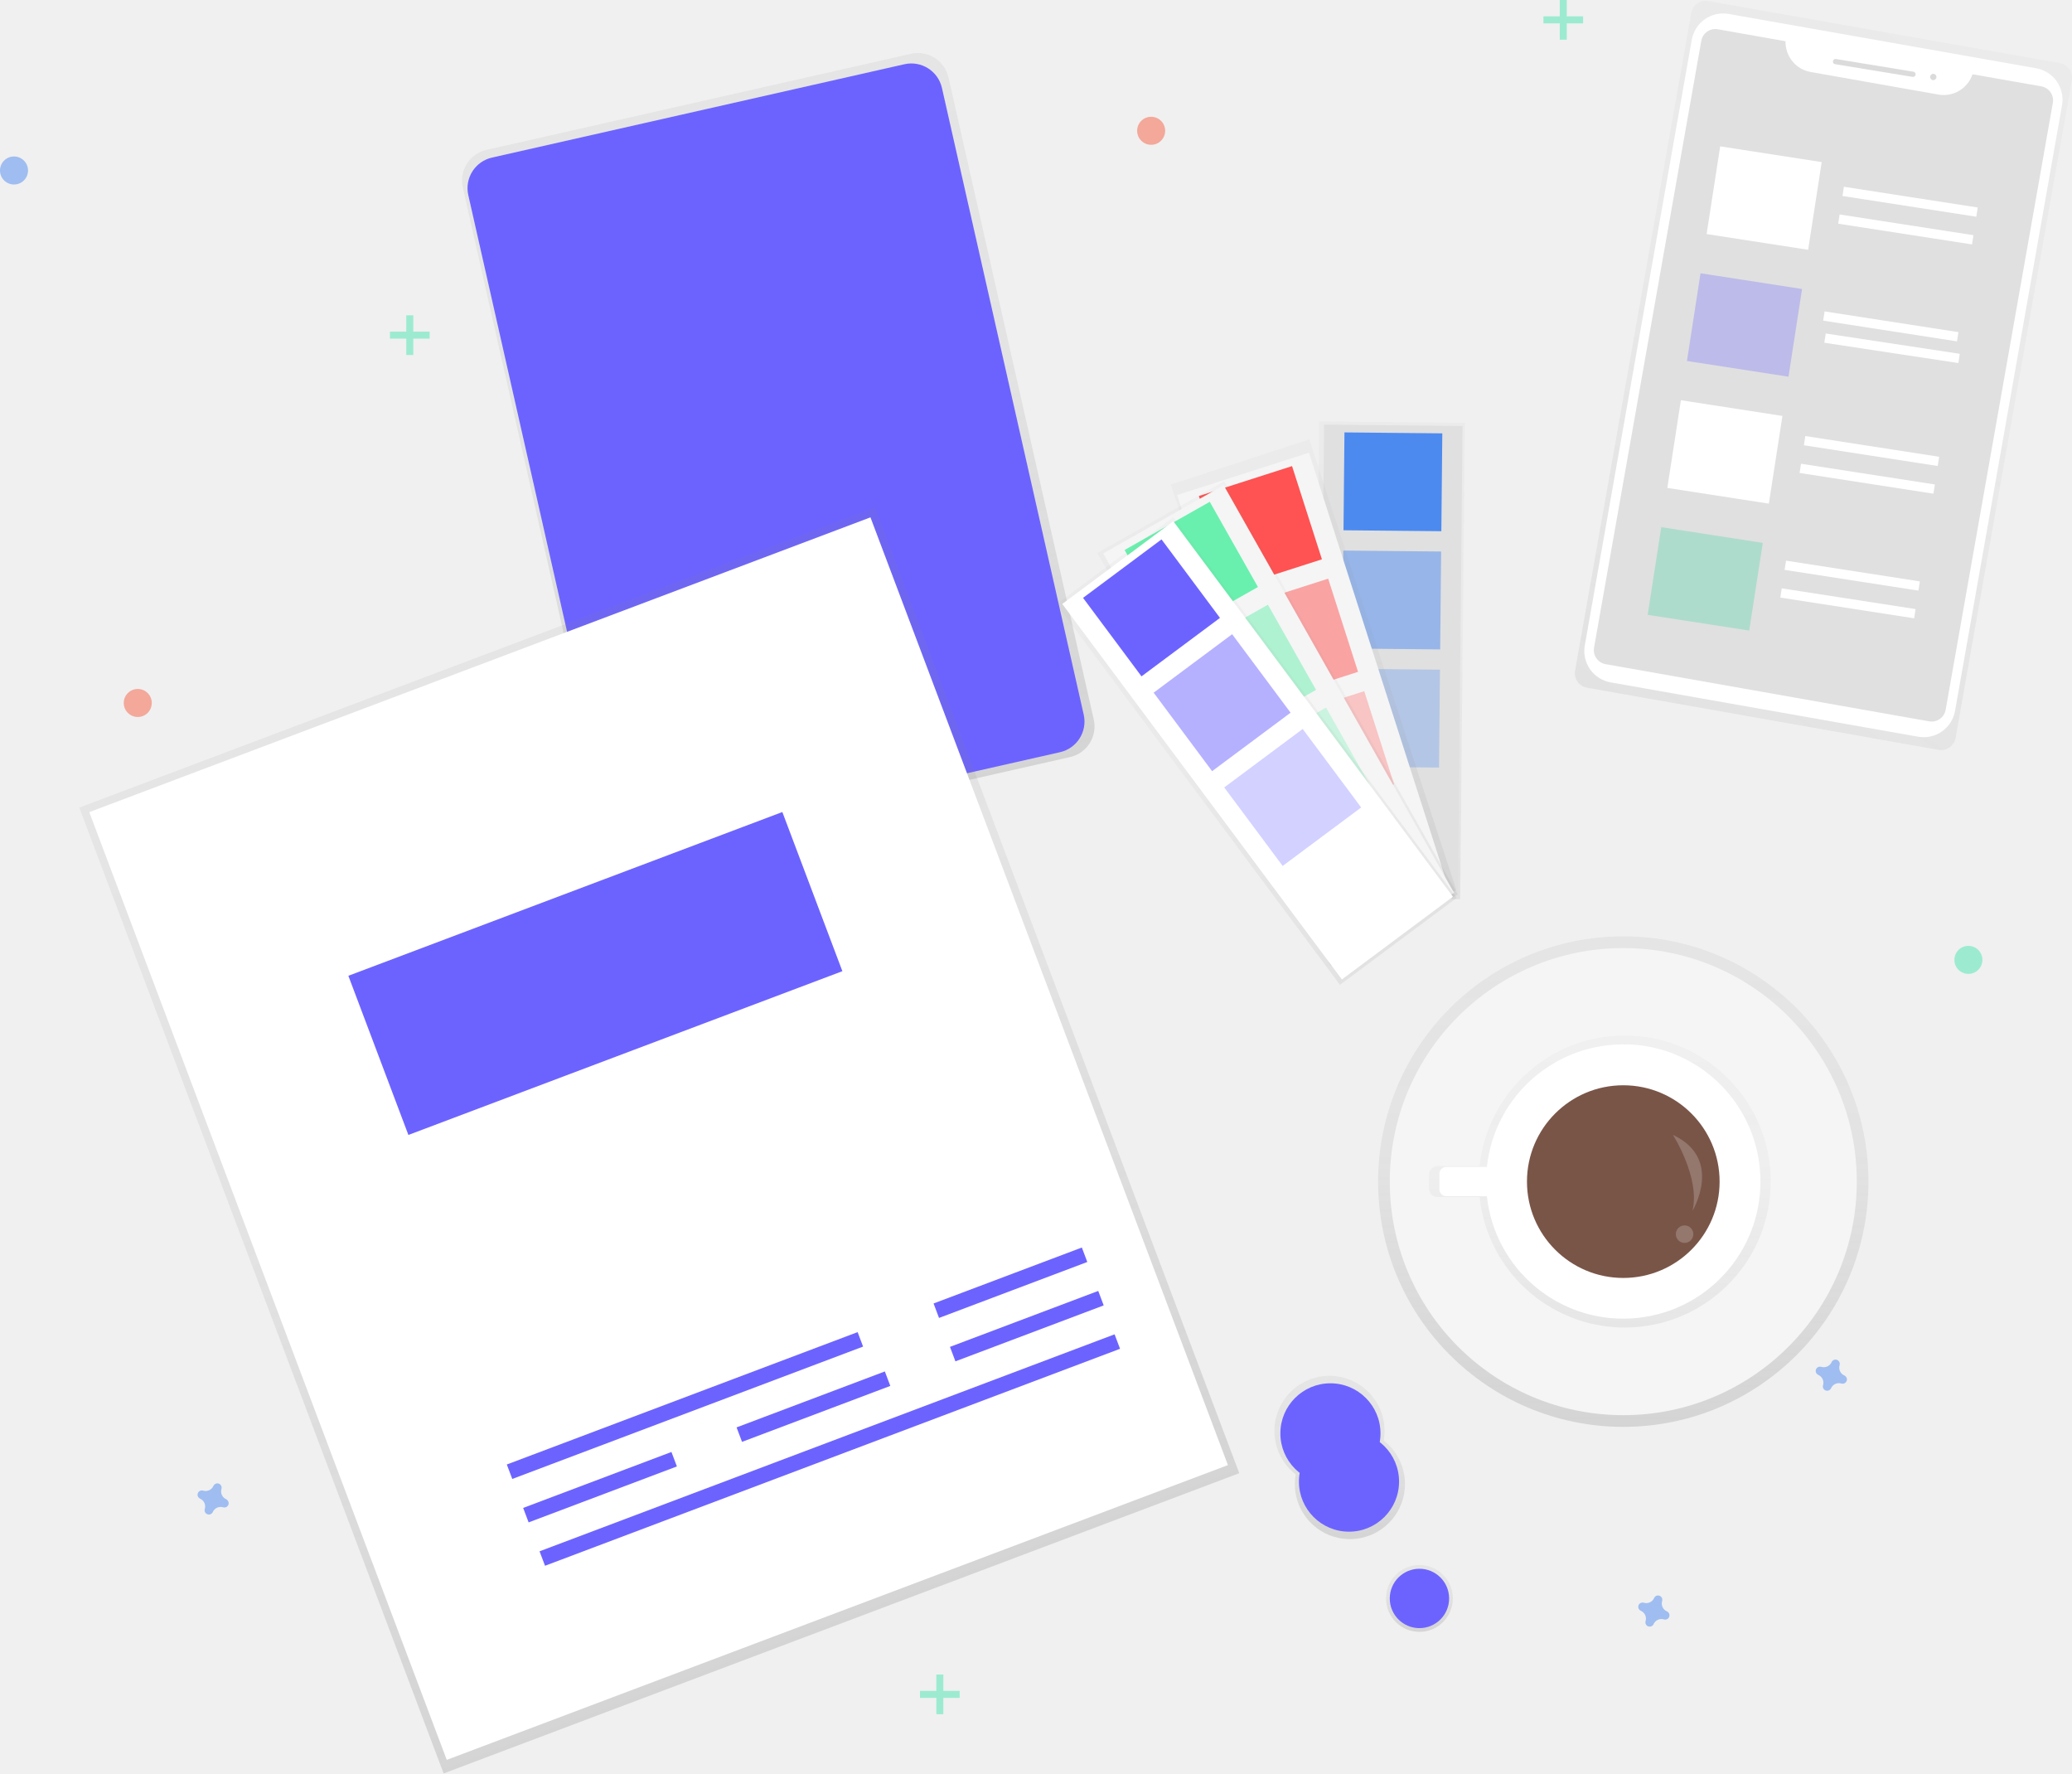
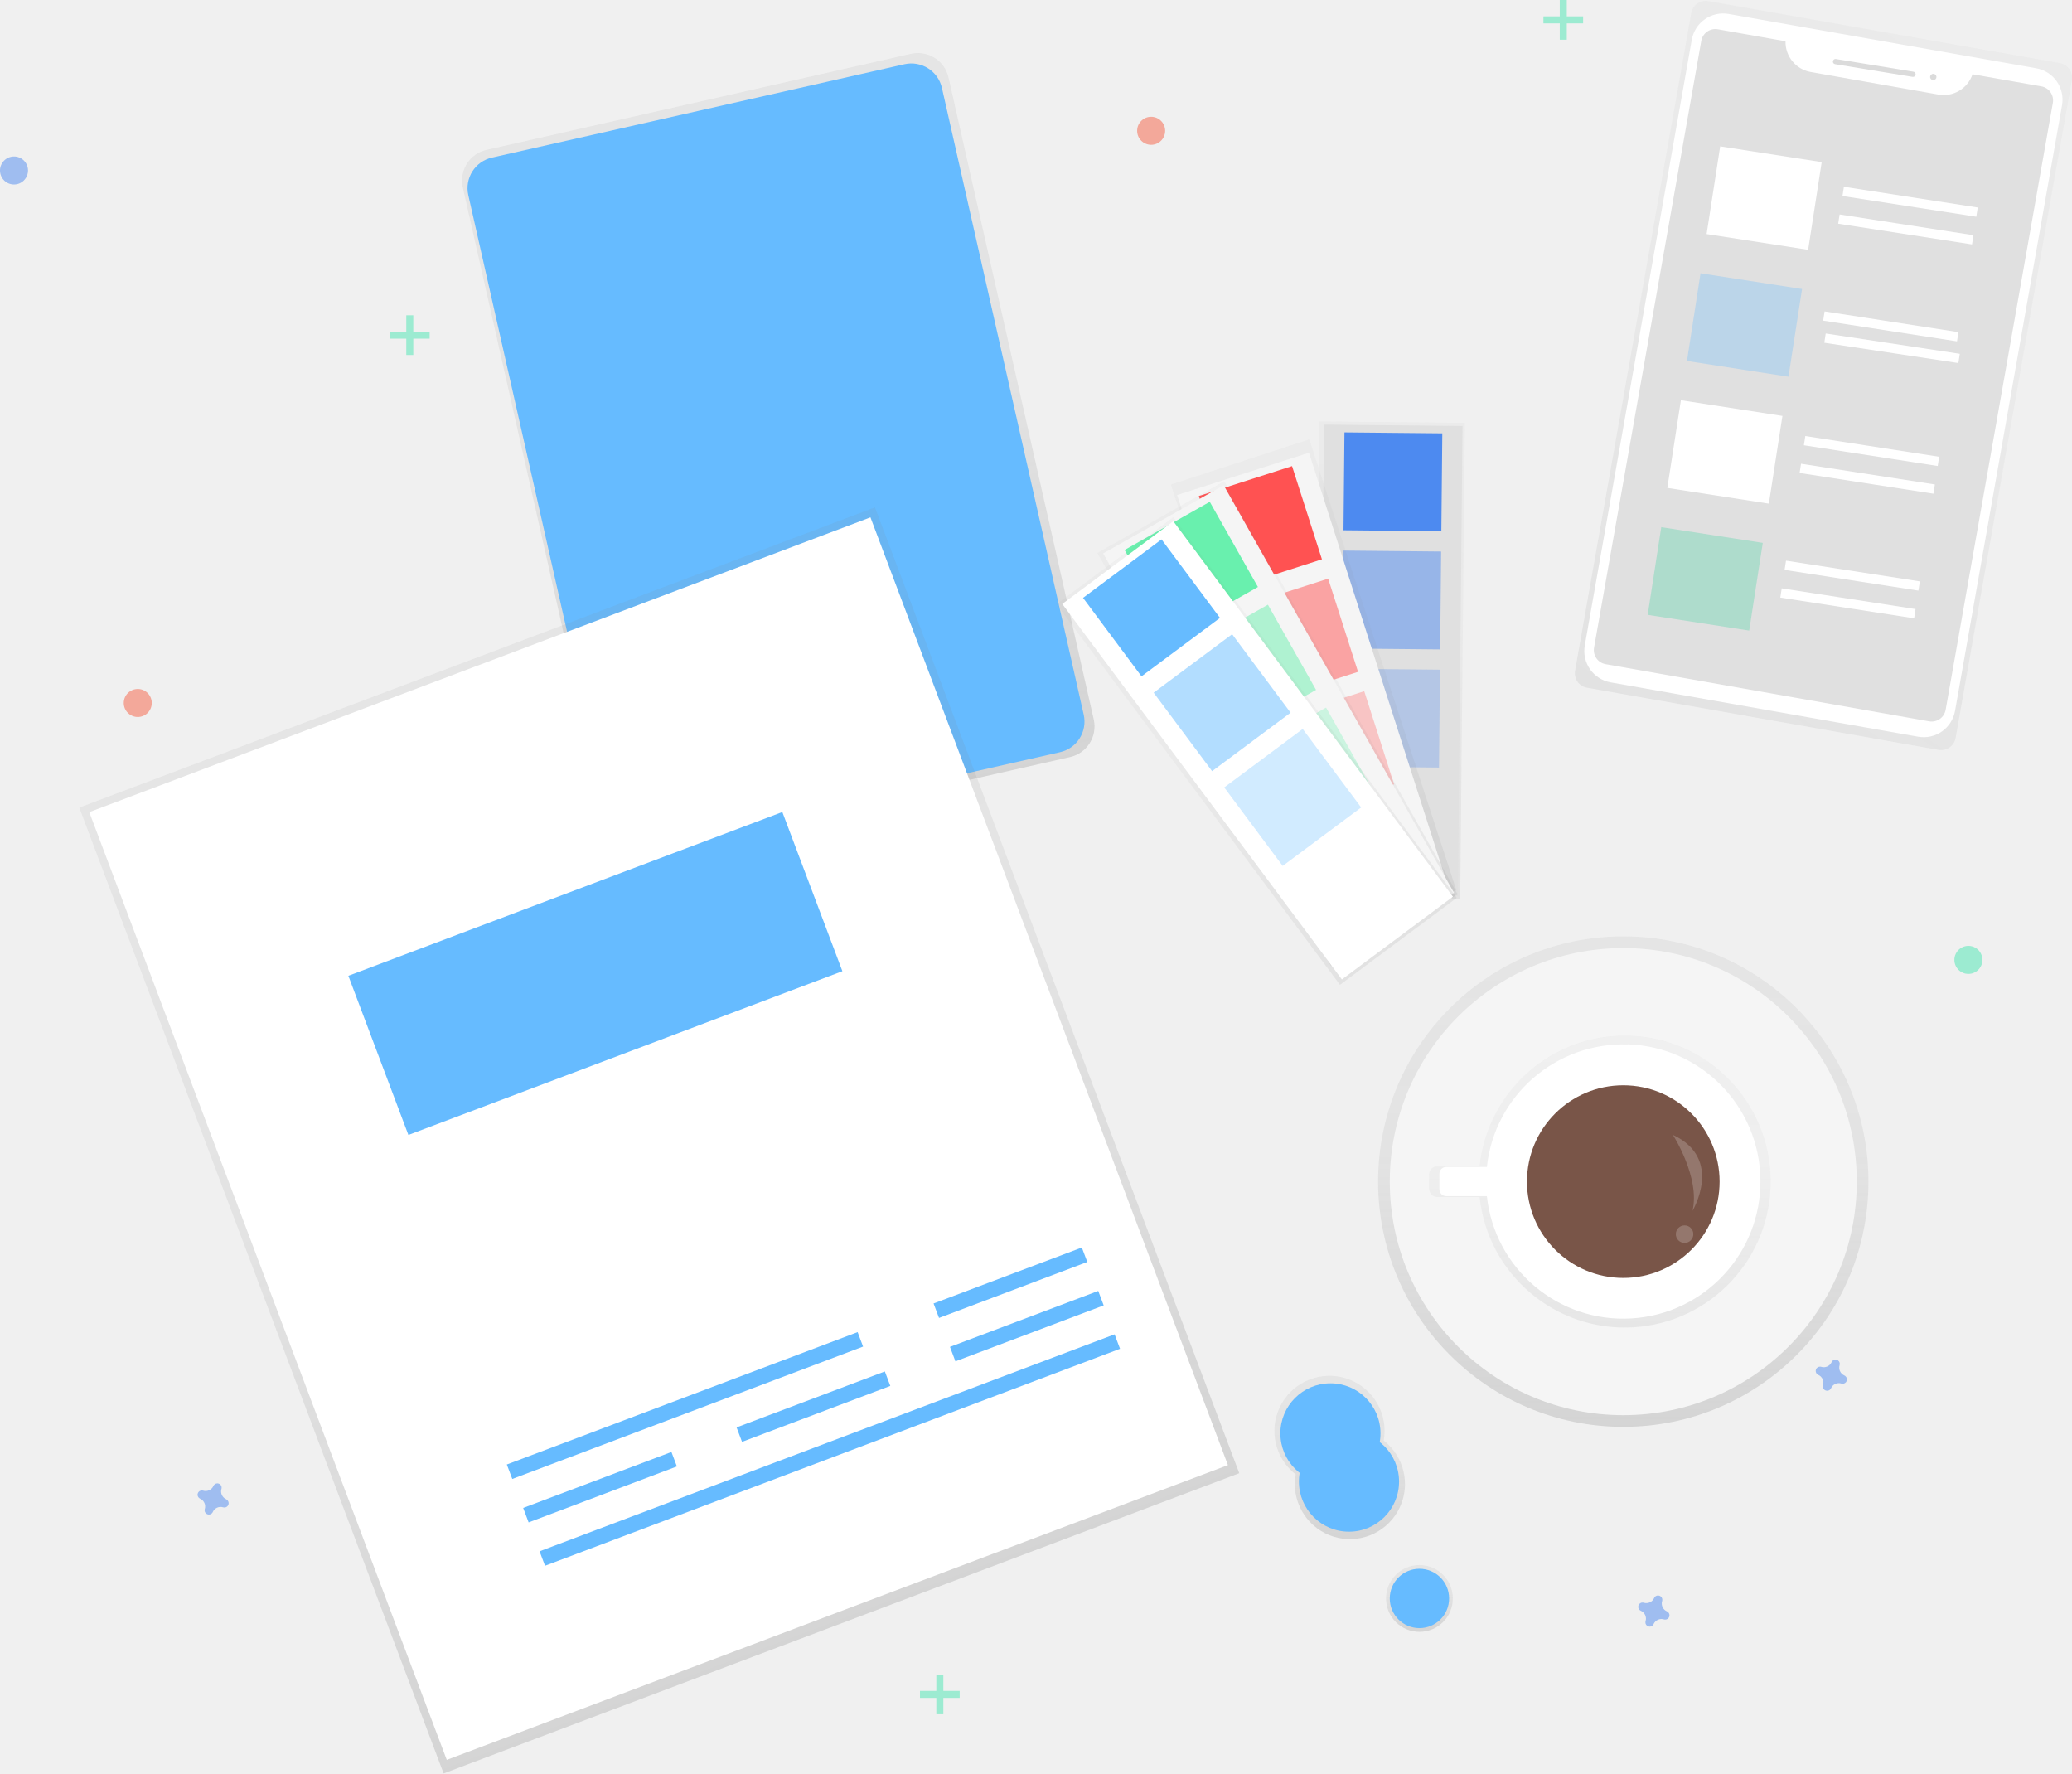
<svg xmlns="http://www.w3.org/2000/svg" xmlns:xlink="http://www.w3.org/1999/xlink" id="fd98f290-bdbd-41ad-9185-4f92a0827468" data-name="Layer 1" width="887.37" height="759.32" viewBox="0 0 887.37 759.32">
  <defs>
    <linearGradient id="ab48fab4-1a3a-4565-a1dd-23d89fd365cf" x1="506.4" y1="439.52" x2="506.4" y2="130.8" gradientTransform="translate(-16.76 -20.68)" gradientUnits="userSpaceOnUse">
      <stop offset="0" stop-color="gray" stop-opacity="0.25" />
      <stop offset="0.54" stop-color="gray" stop-opacity="0.12" />
      <stop offset="1" stop-color="gray" stop-opacity="0.1" />
    </linearGradient>
    <linearGradient id="a68eda16-7e6e-484a-894e-52183ea866cc" x1="379.37" y1="769.66" x2="379.37" y2="327.66" gradientTransform="translate(59.33 9.94)" xlink:href="#ab48fab4-1a3a-4565-a1dd-23d89fd365cf" />
    <linearGradient id="b0d88756-d88b-4a02-be14-660768bdd804" x1="730.07" y1="729.34" x2="730.07" y2="659.46" gradientTransform="matrix(1, 0, 0, 1, 0, 0)" xlink:href="#ab48fab4-1a3a-4565-a1dd-23d89fd365cf" />
    <linearGradient id="e6f2f6b5-2b68-4848-b62f-d9b5850c3deb" x1="607.9" y1="698.71" x2="607.9" y2="670.12" gradientTransform="matrix(1, 0, 0, 1, 0, 0)" xlink:href="#ab48fab4-1a3a-4565-a1dd-23d89fd365cf" />
    <linearGradient id="b134ff68-cb39-4cfd-bf75-f7fb44484362" x1="854.95" y1="374.84" x2="985.81" y2="65.83" gradientTransform="translate(1157.56 -689.29) rotate(90)" xlink:href="#ab48fab4-1a3a-4565-a1dd-23d89fd365cf" />
    <linearGradient id="beb20c34-eb80-40f7-968f-b875364a860c" x1="485.61" y1="585.05" x2="485.61" y2="381.09" gradientTransform="translate(1234.58 -132.52) rotate(90)" xlink:href="#ab48fab4-1a3a-4565-a1dd-23d89fd365cf" />
    <linearGradient id="b1467891-0fbb-448a-b42d-01092438b165" x1="509.53" y1="656.67" x2="509.53" y2="453.47" gradientTransform="translate(209.29 -186.27)" xlink:href="#ab48fab4-1a3a-4565-a1dd-23d89fd365cf" />
    <linearGradient id="b7804cc0-88d6-4098-bbd9-f0ab3b030916" x1="502.64" y1="656.89" x2="502.64" y2="453.69" gradientTransform="translate(200.82 -175.06)" xlink:href="#ab48fab4-1a3a-4565-a1dd-23d89fd365cf" />
    <linearGradient id="f8d17f7c-6e49-4c6a-b441-936dbb48e9bd" x1="504.18" y1="668.85" x2="504.18" y2="465.65" gradientTransform="translate(190.32 -175.35)" xlink:href="#ab48fab4-1a3a-4565-a1dd-23d89fd365cf" />
    <linearGradient id="b0ab205f-3801-4118-a414-0807a30e3219" x1="695.2" y1="610.94" x2="695.2" y2="400.94" gradientTransform="matrix(1, 0, 0, 1, 0, 0)" xlink:href="#ab48fab4-1a3a-4565-a1dd-23d89fd365cf" />
    <linearGradient id="a0a0431d-7c47-4284-80c0-90cfee7a0ee6" x1="841.52" y1="638.78" x2="841.52" y2="513.78" gradientTransform="matrix(1, 0, 0, 1, 0, 0)" xlink:href="#ab48fab4-1a3a-4565-a1dd-23d89fd365cf" />
  </defs>
  <rect x="383" y="110.12" width="213.27" height="308.72" rx="13.44" transform="translate(-202.62 44.27) rotate(-12.75)" fill="url(#ab48fab4-1a3a-4565-a1dd-23d89fd365cf)" />
-   <rect x="384.68" y="114.08" width="207.97" height="302.01" rx="13.44" transform="translate(-202.78 44.07) rotate(-12.75)" fill="#6c63ff" />
+   <rect x="384.68" y="114.08" width="207.97" height="302.01" rx="13.44" transform="translate(-202.78 44.07) rotate(-12.75)" fill="#66bbff" />
  <rect x="256.6" y="337.6" width="364.19" height="442" transform="translate(-325.28 120.51) rotate(-20.67)" fill="url(#a68eda16-7e6e-484a-894e-52183ea866cc)" />
  <rect x="259.62" y="340.97" width="357.57" height="433.72" transform="translate(-325.03 120.36) rotate(-20.67)" fill="#fff" />
-   <rect x="369.4" y="668.81" width="160.58" height="6.62" transform="translate(-364.65 131.7) rotate(-20.67)" fill="#6c63ff" />
-   <rect x="380.12" y="687.86" width="263.21" height="6.62" transform="translate(-367.38 154.83) rotate(-20.67)" fill="#6c63ff" />
-   <rect x="555.14" y="616.21" width="67.87" height="6.62" transform="translate(-337.1 177.53) rotate(-20.67)" fill="#6c63ff" />
-   <rect x="379.39" y="703.76" width="67.87" height="6.62" transform="translate(-379.33 121.12) rotate(-20.67)" fill="#6c63ff" />
-   <rect x="470.78" y="669.28" width="67.87" height="6.62" transform="translate(-361.27 151.16) rotate(-20.67)" fill="#6c63ff" />
-   <rect x="562.16" y="634.8" width="67.87" height="6.62" transform="translate(-343.21 181.2) rotate(-20.67)" fill="#6c63ff" />
-   <rect x="311.99" y="450.71" width="198.65" height="72.84" transform="translate(-301.81 106.24) rotate(-20.67)" fill="#6c63ff" />
+   <rect x="369.4" y="668.81" width="160.58" height="6.62" transform="translate(-364.65 131.7) rotate(-20.67)" fill="#66bbff" />
+   <rect x="380.12" y="687.86" width="263.21" height="6.62" transform="translate(-367.38 154.83) rotate(-20.67)" fill="#66bbff" />
+   <rect x="555.14" y="616.21" width="67.87" height="6.62" transform="translate(-337.1 177.53) rotate(-20.67)" fill="#66bbff" />
+   <rect x="379.39" y="703.76" width="67.87" height="6.62" transform="translate(-379.33 121.12) rotate(-20.67)" fill="#66bbff" />
+   <rect x="470.78" y="669.28" width="67.87" height="6.62" transform="translate(-361.27 151.16) rotate(-20.67)" fill="#66bbff" />
+   <rect x="562.16" y="634.8" width="67.87" height="6.62" transform="translate(-343.21 181.2) rotate(-20.67)" fill="#66bbff" />
+   <rect x="311.99" y="450.71" width="198.65" height="72.84" transform="translate(-301.81 106.24) rotate(-20.67)" fill="#66bbff" />
  <path d="M748.93,687.15a24.07,24.07,0,0,0,.36-4.11,23.59,23.59,0,1,0-38.07,18.61,23.18,23.18,0,0,0-.37,4.11,23.59,23.59,0,1,0,38.08-18.61Z" transform="translate(-156.32 -70.34)" fill="url(#b0d88756-d88b-4a02-be14-660768bdd804)" />
-   <circle cx="577.73" cy="634.39" r="21.44" fill="#6c63ff" />
+   <circle cx="577.73" cy="634.39" r="21.44" fill="#66bbff" />
  <circle cx="607.9" cy="684.42" r="14.3" fill="url(#e6f2f6b5-2b68-4848-b62f-d9b5850c3deb)" />
-   <circle cx="607.9" cy="684.42" r="12.71" fill="#6c63ff" />
-   <circle cx="569.78" cy="613.74" r="21.44" fill="#6c63ff" />
+   <circle cx="607.9" cy="684.42" r="12.71" fill="#66bbff" />
+   <circle cx="569.78" cy="613.74" r="21.44" fill="#66bbff" />
  <g opacity="0.5">
    <rect x="668" width="3" height="17" fill="#47e6b1" />
    <rect x="824.32" y="70.34" width="3" height="17" transform="translate(748.34 -817.32) rotate(90)" fill="#47e6b1" />
  </g>
  <g opacity="0.5">
    <rect x="174" y="135" width="3" height="17" fill="#47e6b1" />
    <rect x="330.32" y="205.34" width="3" height="17" transform="translate(389.34 -188.32) rotate(90)" fill="#47e6b1" />
  </g>
  <g opacity="0.5">
    <rect x="401" y="717" width="3" height="17" fill="#47e6b1" />
    <rect x="557.32" y="787.34" width="3" height="17" transform="translate(1198.34 166.68) rotate(90)" fill="#47e6b1" />
  </g>
  <path d="M946.21,659.29a3.67,3.67,0,0,1-2.05-4.44,1.89,1.89,0,0,0,.08-.4h0a1.84,1.84,0,0,0-3.31-1.23h0a1.9,1.9,0,0,0-.2.37,3.68,3.68,0,0,1-4.45,2,1.77,1.77,0,0,0-.4-.08h0a1.84,1.84,0,0,0-1.22,3.31h0a1.62,1.62,0,0,0,.36.21,3.68,3.68,0,0,1,2.05,4.44,1.15,1.15,0,0,0-.08.41h0a1.84,1.84,0,0,0,3.31,1.22h0a2.53,2.53,0,0,0,.2-.36,3.67,3.67,0,0,1,4.44-2,1.86,1.86,0,0,0,.41.08h0a1.84,1.84,0,0,0,1.22-3.31h0A2.6,2.6,0,0,0,946.21,659.29Z" transform="translate(-156.32 -70.34)" fill="#4d8af0" opacity="0.5" />
  <path d="M870.21,760.29a3.67,3.67,0,0,1-2.05-4.44,1.89,1.89,0,0,0,.08-.4h0a1.84,1.84,0,0,0-3.31-1.23h0a1.9,1.9,0,0,0-.2.37,3.68,3.68,0,0,1-4.45,2,1.77,1.77,0,0,0-.4-.08h0a1.84,1.84,0,0,0-1.22,3.31h0a1.62,1.62,0,0,0,.36.21,3.68,3.68,0,0,1,2.05,4.44,1.15,1.15,0,0,0-.08.41h0a1.84,1.84,0,0,0,3.31,1.22h0a2.53,2.53,0,0,0,.2-.36,3.67,3.67,0,0,1,4.44-2,1.86,1.86,0,0,0,.41.08h0a1.84,1.84,0,0,0,1.22-3.31h0A2.6,2.6,0,0,0,870.21,760.29Z" transform="translate(-156.32 -70.34)" fill="#4d8af0" opacity="0.5" />
  <path d="M253.21,712.29a3.67,3.67,0,0,1-2.05-4.44,1.89,1.89,0,0,0,.08-.4h0a1.84,1.84,0,0,0-3.31-1.23h0a1.9,1.9,0,0,0-.2.37,3.68,3.68,0,0,1-4.45,2,1.77,1.77,0,0,0-.4-.08h0a1.84,1.84,0,0,0-1.22,3.31h0a1.62,1.62,0,0,0,.36.21,3.68,3.68,0,0,1,2,4.44,1.15,1.15,0,0,0-.08.41h0a1.84,1.84,0,0,0,3.31,1.22h0a2.53,2.53,0,0,0,.2-.36,3.67,3.67,0,0,1,4.44-2,1.86,1.86,0,0,0,.41.08h0a1.84,1.84,0,0,0,1.22-3.31h0A2.6,2.6,0,0,0,253.21,712.29Z" transform="translate(-156.32 -70.34)" fill="#4d8af0" opacity="0.5" />
  <circle cx="493" cy="56" r="6" fill="#f55f44" opacity="0.5" />
  <circle cx="6" cy="73" r="6" fill="#4d8af0" opacity="0.5" />
  <circle cx="843" cy="411" r="6" fill="#47e6b1" opacity="0.5" />
  <circle cx="59" cy="301" r="6" fill="#f55f44" opacity="0.5" />
  <g opacity="0.5">
    <path d="M794.22,148.35h286a6.29,6.29,0,0,1,6.29,6.29V307.56a6.28,6.28,0,0,1-6.28,6.28h-286a6.29,6.29,0,0,1-6.29-6.29V154.64a6.29,6.29,0,0,1,6.29-6.29Z" transform="translate(390.28 1043.48) rotate(-79.98)" fill="url(#b134ff68-cb39-4cfd-bf75-f7fb44484362)" />
  </g>
  <rect x="856.72" y="85.71" width="161.02" height="290.64" rx="13.64" transform="translate(-101.83 -229.87) rotate(10.02)" fill="#fff" />
  <path d="M1001.08,102.14a13,13,0,0,1-14.6,8.69l-54.77-9.67A13.06,13.06,0,0,1,921,88l-29-5.13a6.11,6.11,0,0,0-7.08,5L839,347.63a6.12,6.12,0,0,0,4.95,7.09L982.5,379.2a6.11,6.11,0,0,0,7.09-5l45.9-259.81a6.11,6.11,0,0,0-5-7.09Z" transform="translate(-156.32 -70.34)" fill="#e0e0e0" />
  <rect x="941.07" y="98.26" width="35.88" height="2.24" rx="1.12" transform="translate(-127.66 -223.96) rotate(9.3)" fill="#dbdbdb" />
  <circle cx="827.96" cy="32.96" r="1.35" fill="#dbdbdb" />
  <rect x="889.83" y="136.21" width="44" height="38" transform="translate(-121.82 -208.07) rotate(8.8)" fill="#fff" />
-   <rect x="881.41" y="190.56" width="44" height="38" transform="translate(-113.6 -206.15) rotate(8.8)" fill="#6c63ff" opacity="0.3" />
+   <rect x="881.41" y="190.56" width="44" height="38" transform="translate(-113.6 -206.15) rotate(8.8)" fill="#66bbff" opacity="0.3" />
  <rect x="873" y="244.91" width="44" height="38" transform="translate(-105.38 -204.22) rotate(8.8)" fill="#fff" />
  <rect x="864.58" y="299.26" width="44" height="38" transform="translate(-97.16 -202.29) rotate(8.8)" fill="#3ad29f" opacity="0.3" />
  <rect x="945.33" y="154.79" width="58" height="4" transform="translate(-120.84 -217.62) rotate(8.8)" fill="#fff" />
  <rect x="943.49" y="166.65" width="58" height="4" transform="translate(-119.04 -217.2) rotate(8.8)" fill="#fff" />
  <rect x="937.06" y="208.16" width="58" height="4" transform="translate(-112.77 -215.73) rotate(8.8)" fill="#fff" />
  <rect x="935.22" y="220.02" width="58" height="4" transform="matrix(0.99, 0.15, -0.15, 0.99, -110.97, -215.31)" fill="#fff" />
  <rect x="928.8" y="261.52" width="58" height="4" transform="translate(-104.7 -213.83) rotate(8.8)" fill="#fff" />
  <rect x="926.96" y="273.38" width="58" height="4" transform="translate(-102.9 -213.41) rotate(8.8)" fill="#fff" />
  <rect x="920.53" y="314.88" width="58" height="4" transform="translate(-96.63 -211.94) rotate(8.8)" fill="#fff" />
  <rect x="918.69" y="326.74" width="58" height="4" transform="translate(-94.83 -211.52) rotate(8.8)" fill="#fff" />
  <g opacity="0.5">
    <rect x="649.53" y="321.92" width="203.96" height="62.36" transform="translate(234.74 1030.77) rotate(-89.44)" fill="url(#beb20c34-eb80-40f7-968f-b875364a860c)" />
  </g>
  <rect x="722.38" y="252.48" width="59.29" height="201.23" transform="translate(-152.81 -77.71) rotate(0.56)" fill="#e0e0e0" />
  <rect x="731.88" y="255.72" width="41.91" height="41.91" transform="translate(-153.56 -77.72) rotate(0.56)" fill="#4d8af0" />
  <rect x="731.38" y="306.32" width="41.91" height="41.91" transform="translate(-153.07 -77.71) rotate(0.56)" fill="#4d8af0" opacity="0.5" />
  <rect x="730.88" y="356.92" width="41.91" height="41.91" transform="translate(-152.57 -77.71) rotate(0.56)" fill="#4d8af0" opacity="0.3" />
  <g opacity="0.5">
    <rect x="687.64" y="267.19" width="62.36" height="203.2" transform="matrix(0.95, -0.31, 0.31, 0.95, -234.61, 166.83)" fill="url(#b1467891-0fbb-448a-b42d-01092438b165)" />
  </g>
  <rect x="689.66" y="268.4" width="59.29" height="200.47" transform="translate(-234.54 166.97) rotate(-17.78)" fill="#f5f5f5" />
  <rect x="675.16" y="275.26" width="41.91" height="41.91" transform="translate(-213.53 156.43) rotate(-17.78)" fill="#ff5252" />
  <rect x="690.62" y="323.45" width="41.91" height="41.91" transform="translate(-227.5 163.45) rotate(-17.78)" fill="#ff5252" opacity="0.5" />
  <rect x="706.07" y="371.63" width="41.91" height="41.91" transform="translate(-241.48 170.47) rotate(-17.78)" fill="#ff5252" opacity="0.3" />
  <g opacity="0.5">
    <rect x="672.28" y="278.64" width="62.36" height="203.2" transform="translate(-252.36 325.05) rotate(-29.48)" fill="url(#b7804cc0-88d6-4098-bbd9-f0ab3b030916)" />
  </g>
  <rect x="674.26" y="279.75" width="59.29" height="200.47" transform="translate(-252.18 325.24) rotate(-29.48)" fill="#f5f5f5" />
  <rect x="645.54" y="292.82" width="41.91" height="41.91" transform="translate(-224.44 298.26) rotate(-29.48)" fill="#69f0ae" />
  <rect x="670.44" y="336.88" width="41.91" height="41.91" transform="translate(-242.9 316.21) rotate(-29.48)" fill="#69f0ae" opacity="0.5" />
  <rect x="695.34" y="380.93" width="41.91" height="41.91" transform="translate(-261.35 334.17) rotate(-29.48)" fill="#69f0ae" opacity="0.3" />
  <g opacity="0.5">
    <rect x="663.32" y="290.3" width="62.36" height="203.2" transform="translate(-252.89 422.13) rotate(-36.68)" fill="url(#f8d17f7c-6e49-4c6a-b441-936dbb48e9bd)" />
  </g>
  <rect x="665.26" y="291.36" width="59.29" height="200.47" transform="translate(-252.63 422.32) rotate(-36.68)" fill="#fff" />
-   <rect x="628.52" y="309.65" width="41.91" height="41.91" transform="translate(-225.2 383.1) rotate(-36.68)" fill="#6c63ff" />
-   <rect x="658.75" y="350.24" width="41.91" height="41.91" transform="translate(-243.45 409.2) rotate(-36.68)" fill="#6c63ff" opacity="0.5" />
-   <rect x="688.98" y="390.82" width="41.91" height="41.91" transform="translate(-261.71 435.29) rotate(-36.68)" fill="#6c63ff" opacity="0.3" />
+   <rect x="628.52" y="309.65" width="41.91" height="41.91" transform="translate(-225.2 383.1) rotate(-36.68)" fill="#66bbff" />
+   <rect x="658.75" y="350.24" width="41.91" height="41.91" transform="translate(-243.45 409.2) rotate(-36.68)" fill="#66bbff" opacity="0.5" />
+   <rect x="688.98" y="390.82" width="41.91" height="41.91" transform="translate(-261.71 435.29) rotate(-36.68)" fill="#66bbff" opacity="0.3" />
  <circle cx="695.2" cy="505.94" r="105" fill="url(#b0ab205f-3801-4118-a414-0807a30e3219)" />
  <circle cx="695.2" cy="505.94" r="100" fill="#f5f5f5" />
  <g opacity="0.5">
    <path d="M854.28,513.81A62.5,62.5,0,0,0,790,569.63H772a3.64,3.64,0,0,0-3.64,3.64v6a3.64,3.64,0,0,0,3.64,3.64h18a62.5,62.5,0,1,0,64.27-69.11Z" transform="translate(-156.32 -70.34)" fill="url(#a0a0431d-7c47-4284-80c0-90cfee7a0ee6)" />
  </g>
  <path d="M853.51,517.56A58.75,58.75,0,0,0,793.1,570H775.68a2.91,2.91,0,0,0-2.91,2.91v6.67a2.91,2.91,0,0,0,2.91,2.92H793.1a58.75,58.75,0,1,0,60.41-65Z" transform="translate(-156.32 -70.34)" fill="#fff" />
  <circle cx="695.2" cy="505.94" r="41.25" fill="#795548" />
  <path d="M872.77,556.28s11.76,18.28,8.4,32.5C881.17,588.78,894.62,566.43,872.77,556.28Z" transform="translate(-156.32 -70.34)" fill="#fff" opacity="0.2" />
  <circle cx="721.45" cy="528.44" r="3.75" fill="#fff" opacity="0.2" />
</svg>
